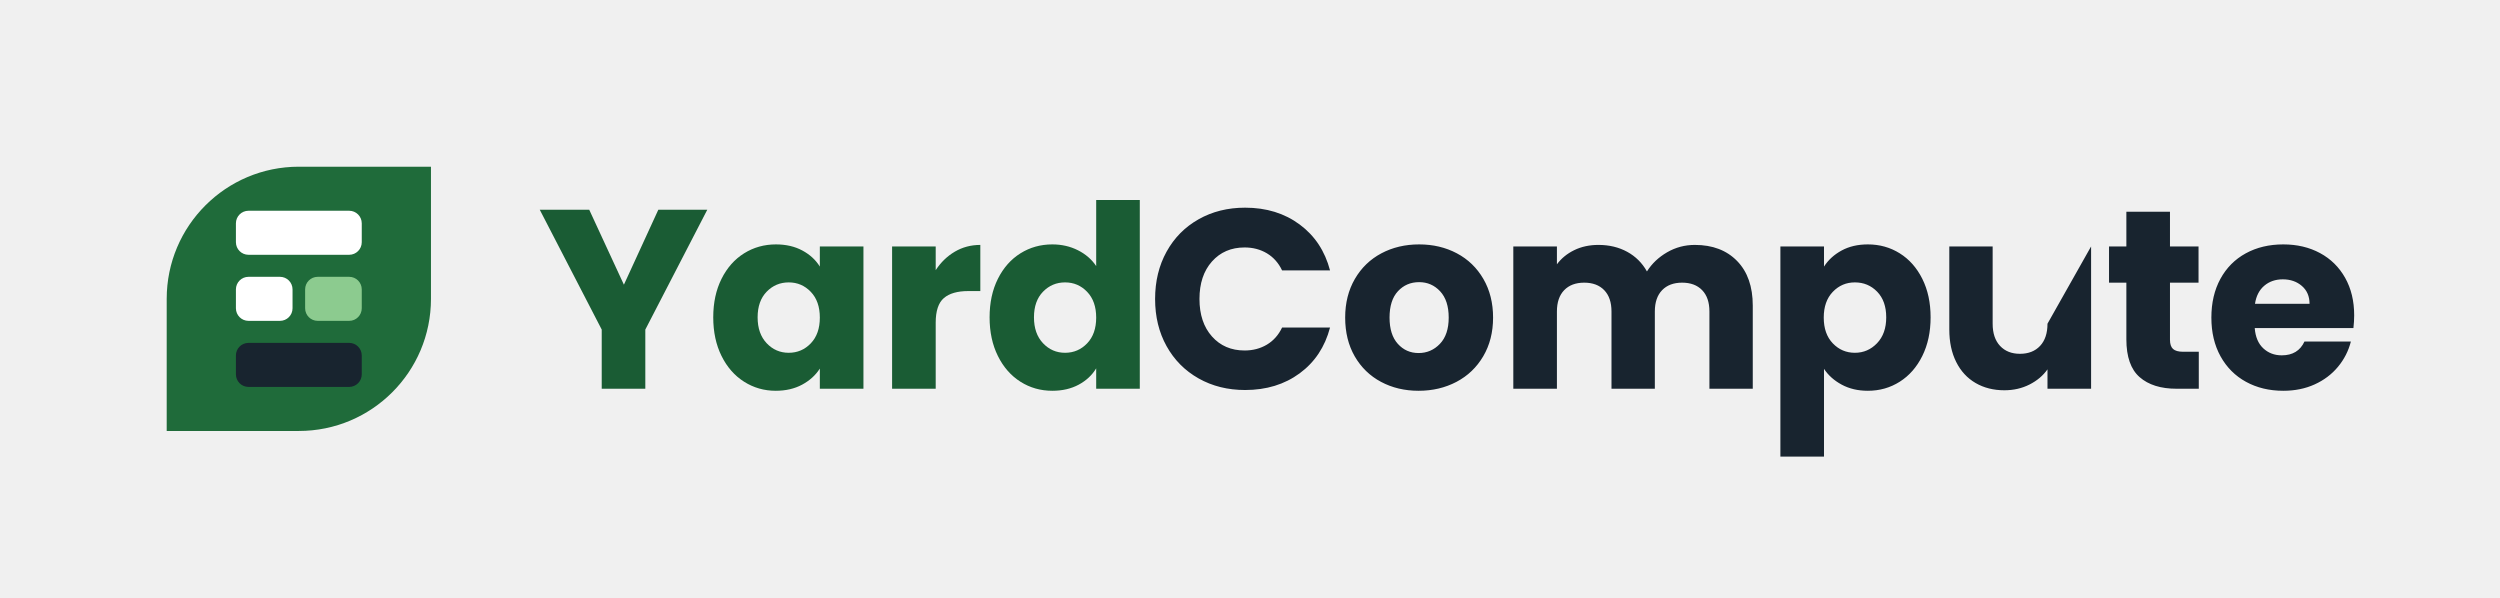
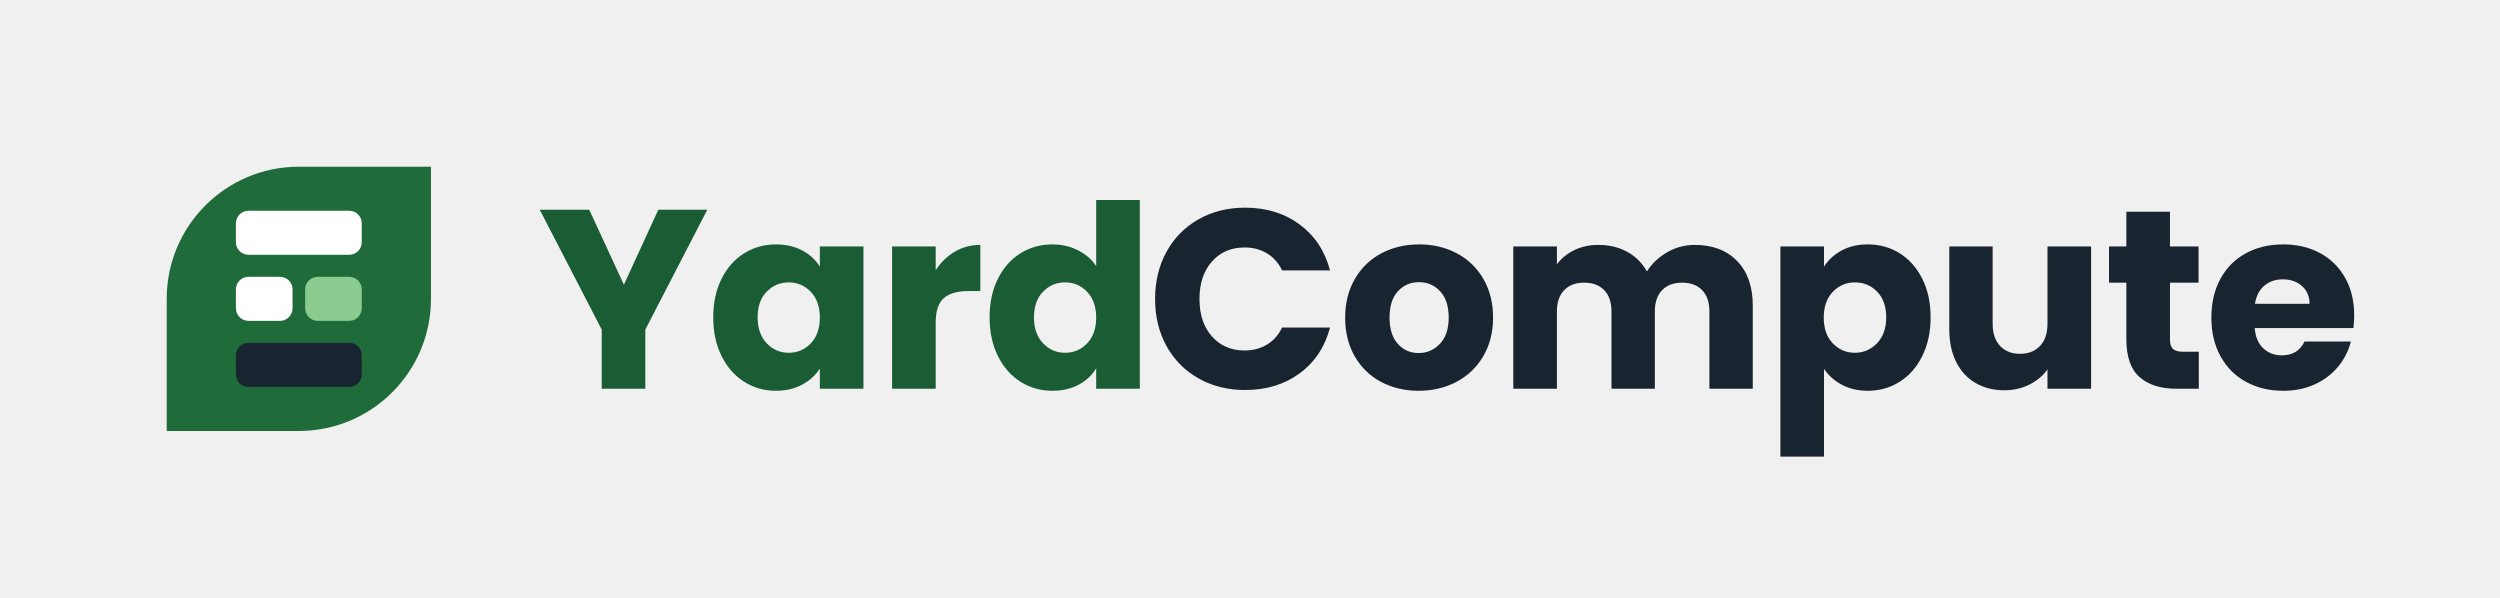
<svg xmlns="http://www.w3.org/2000/svg" viewBox="0 0 588.2 140.6" role="img" aria-label="YardCompute">
  <g transform="translate(33.3 33.3)">
    <g transform="scale(0.7402)">
      <path d="M8 92V50A42 42 0 0 1 50 8H92V50A42 42 0 0 1 50 92Z" fill="#1F6B3A" />
      <rect x="30" y="22" width="40" height="14" rx="4" fill="#FFFFFF" />
      <rect x="30" y="43" width="18" height="14" rx="4" fill="#FFFFFF" />
      <rect x="52" y="43" width="18" height="14" rx="4" fill="#8CCB8F" />
      <rect x="30" y="64" width="40" height="14" rx="4" fill="#18242F" />
    </g>
-     <path d="M133.112 16.043 118.531 44.242V58.163H108.272V44.242L93.692 16.043H105.332L113.492 33.682L121.591 16.043ZM149.272 24.203Q152.811 24.203 155.482 25.642Q158.151 27.082 159.591 29.422V24.683H169.851V58.163H159.591V53.422Q158.091 55.763 155.422 57.203Q152.751 58.642 149.212 58.642Q145.131 58.642 141.772 56.513Q138.411 54.383 136.462 50.453Q134.512 46.523 134.512 41.362Q134.512 36.203 136.462 32.303Q138.411 28.402 141.772 26.302Q145.131 24.203 149.272 24.203ZM152.272 33.142Q149.212 33.142 147.082 35.333Q144.952 37.523 144.952 41.362Q144.952 45.203 147.082 47.453Q149.212 49.703 152.272 49.703Q155.332 49.703 157.462 47.483Q159.591 45.263 159.591 41.422Q159.591 37.583 157.462 35.362Q155.332 33.142 152.272 33.142ZM197.351 24.323V35.182H194.531Q190.691 35.182 188.772 36.833Q186.851 38.483 186.851 42.623V58.163H176.591V24.683H186.851V30.262Q188.651 27.503 191.351 25.913Q194.052 24.323 197.351 24.323ZM214.292 24.203Q217.591 24.203 220.321 25.582Q223.052 26.962 224.612 29.302V13.762H234.871V58.163H224.612V53.362Q223.172 55.763 220.501 57.203Q217.832 58.642 214.292 58.642Q210.151 58.642 206.792 56.513Q203.431 54.383 201.482 50.453Q199.531 46.523 199.531 41.362Q199.531 36.203 201.482 32.303Q203.431 28.402 206.792 26.302Q210.151 24.203 214.292 24.203ZM217.292 33.142Q214.232 33.142 212.101 35.333Q209.971 37.523 209.971 41.362Q209.971 45.203 212.101 47.453Q214.232 49.703 217.292 49.703Q220.351 49.703 222.482 47.483Q224.612 45.263 224.612 41.422Q224.612 37.583 222.482 35.362Q220.351 33.142 217.292 33.142Z" fill="#1A5C34" />
-     <path d="M259.651 15.562Q267.151 15.562 272.491 19.523Q277.832 23.483 279.632 30.323H268.351Q267.091 27.683 264.781 26.302Q262.471 24.922 259.531 24.922Q254.792 24.922 251.851 28.223Q248.911 31.523 248.911 37.042Q248.911 42.562 251.851 45.862Q254.792 49.163 259.531 49.163Q262.471 49.163 264.781 47.782Q267.091 46.403 268.351 43.763H279.632Q277.832 50.602 272.491 54.532Q267.151 58.462 259.651 58.462Q253.531 58.462 248.702 55.733Q243.871 53.002 241.172 48.142Q238.471 43.282 238.471 37.042Q238.471 30.802 241.172 25.913Q243.871 21.023 248.702 18.293Q253.531 15.562 259.651 15.562ZM283.192 41.422Q283.192 36.263 285.471 32.333Q287.752 28.402 291.712 26.302Q295.671 24.203 300.591 24.203Q305.512 24.203 309.471 26.302Q313.432 28.402 315.712 32.333Q317.991 36.263 317.991 41.422Q317.991 46.583 315.682 50.513Q313.372 54.443 309.382 56.542Q305.392 58.642 300.471 58.642Q295.551 58.642 291.622 56.542Q287.692 54.443 285.442 50.542Q283.192 46.642 283.192 41.422ZM307.551 41.422Q307.551 37.403 305.541 35.242Q303.531 33.083 300.591 33.083Q297.591 33.083 295.611 35.212Q293.632 37.343 293.632 41.422Q293.632 45.443 295.582 47.602Q297.531 49.763 300.471 49.763Q303.411 49.763 305.481 47.602Q307.551 45.443 307.551 41.422ZM379.091 38.602V58.163H368.892V39.983Q368.892 36.742 367.182 34.972Q365.471 33.203 362.471 33.203Q359.471 33.203 357.762 34.972Q356.051 36.742 356.051 39.983V58.163H345.851V39.983Q345.851 36.742 344.142 34.972Q342.432 33.203 339.432 33.203Q336.432 33.203 334.721 34.972Q333.012 36.742 333.012 39.983V58.163H322.752V24.683H333.012V28.883Q334.572 26.782 337.091 25.552Q339.611 24.323 342.791 24.323Q346.572 24.323 349.541 25.942Q352.512 27.562 354.192 30.562Q355.932 27.802 358.932 26.062Q361.932 24.323 365.471 24.323Q371.712 24.323 375.401 28.102Q379.091 31.883 379.091 38.602ZM406.171 24.203Q410.312 24.203 413.671 26.302Q417.031 28.402 418.981 32.303Q420.932 36.203 420.932 41.362Q420.932 46.523 418.981 50.453Q417.031 54.383 413.671 56.513Q410.312 58.642 406.171 58.642Q402.692 58.642 400.022 57.203Q397.351 55.763 395.851 53.483V74.123H385.591V24.683H395.851V29.422Q397.351 27.082 399.991 25.642Q402.632 24.203 406.171 24.203ZM403.111 33.142Q400.051 33.142 397.921 35.362Q395.791 37.583 395.791 41.422Q395.791 45.263 397.921 47.483Q400.051 49.703 403.111 49.703Q406.171 49.703 408.332 47.453Q410.491 45.203 410.491 41.362Q410.491 37.523 408.361 35.333Q406.231 33.142 403.111 33.142ZM458.692 24.683V58.163H448.432V53.602Q446.872 55.822 444.202 57.172Q441.531 58.523 438.291 58.523Q434.452 58.523 431.512 56.812Q428.572 55.102 426.952 51.862Q425.332 48.623 425.332 44.242V24.683H435.531V42.862Q435.531 46.222 437.272 48.083Q439.012 49.943 441.952 49.943Q444.952 49.943 446.692 48.083Q448.432 46.222 448.432 42.862ZM484.031 49.462V58.163H478.812Q473.231 58.163 470.111 55.432Q466.991 52.703 466.991 46.523V33.203H462.911V24.683H466.991V16.523H477.252V24.683H483.971V33.203H477.252V46.642Q477.252 48.142 477.971 48.803Q478.692 49.462 480.372 49.462ZM520.412 43.883H497.192Q497.432 47.002 499.202 48.653Q500.971 50.303 503.551 50.303Q507.392 50.303 508.892 47.062H519.812Q518.971 50.362 516.782 53.002Q514.591 55.642 511.291 57.142Q507.991 58.642 503.911 58.642Q498.991 58.642 495.151 56.542Q491.312 54.443 489.151 50.542Q486.991 46.642 486.991 41.422Q486.991 36.203 489.122 32.303Q491.252 28.402 495.091 26.302Q498.932 24.203 503.911 24.203Q508.772 24.203 512.552 26.242Q516.332 28.282 518.462 32.062Q520.591 35.843 520.591 40.883Q520.591 42.322 520.412 43.883ZM510.091 38.182Q510.091 35.542 508.291 33.983Q506.491 32.422 503.791 32.422Q501.212 32.422 499.442 33.922Q497.671 35.422 497.252 38.182Z" fill="#18242F" />
+     <path d="M133.111 16.042 118.531 44.242V58.162H108.271V44.242L93.691 16.042H105.331L113.491 33.682L121.591 16.042ZM149.271 24.202Q152.811 24.202 155.481 25.642Q158.151 27.082 159.591 29.422V24.682H169.851V58.162H159.591V53.422Q158.091 55.762 155.421 57.202Q152.751 58.642 149.211 58.642Q145.131 58.642 141.772 56.512Q138.411 54.382 136.462 50.452Q134.511 46.522 134.511 41.362Q134.511 36.202 136.462 32.302Q138.411 28.402 141.772 26.302Q145.131 24.202 149.271 24.202ZM152.271 33.142Q149.211 33.142 147.081 35.332Q144.951 37.522 144.951 41.362Q144.951 45.202 147.081 47.452Q149.211 49.702 152.271 49.702Q155.331 49.702 157.461 47.482Q159.591 45.262 159.591 41.422Q159.591 37.582 157.461 35.362Q155.331 33.142 152.271 33.142ZM197.351 24.322V35.182H194.531Q190.691 35.182 188.771 36.832Q186.851 38.482 186.851 42.622V58.162H176.591V24.682H186.851V30.262Q188.651 27.502 191.351 25.912Q194.051 24.322 197.351 24.322ZM214.291 24.202Q217.591 24.202 220.321 25.582Q223.051 26.962 224.611 29.302V13.762H234.871V58.162H224.611V53.362Q223.171 55.762 220.501 57.202Q217.831 58.642 214.291 58.642Q210.151 58.642 206.791 56.512Q203.431 54.382 201.481 50.452Q199.531 46.522 199.531 41.362Q199.531 36.202 201.481 32.302Q203.431 28.402 206.791 26.302Q210.151 24.202 214.291 24.202ZM217.291 33.142Q214.231 33.142 212.101 35.332Q209.971 37.522 209.971 41.362Q209.971 45.202 212.101 47.452Q214.231 49.702 217.291 49.702Q220.351 49.702 222.481 47.482Q224.611 45.262 224.611 41.422Q224.611 37.582 222.481 35.362Q220.351 33.142 217.291 33.142Z" fill="#1A5C34" />
+     <path d="M259.651 15.562Q267.151 15.562 272.491 19.522Q277.831 23.482 279.631 30.322H268.351Q267.091 27.682 264.781 26.302Q262.471 24.922 259.531 24.922Q254.791 24.922 251.851 28.222Q248.911 31.522 248.911 37.042Q248.911 42.562 251.851 45.862Q254.791 49.162 259.531 49.162Q262.471 49.162 264.781 47.782Q267.091 46.402 268.351 43.762H279.631Q277.831 50.602 272.491 54.532Q267.151 58.462 259.651 58.462Q253.531 58.462 248.701 55.732Q243.871 53.002 241.171 48.142Q238.471 43.282 238.471 37.042Q238.471 30.802 241.171 25.912Q243.871 21.022 248.701 18.292Q253.531 15.562 259.651 15.562ZM283.191 41.422Q283.191 36.262 285.471 32.332Q287.751 28.402 291.712 26.302Q295.671 24.202 300.591 24.202Q305.511 24.202 309.471 26.302Q313.431 28.402 315.712 32.332Q317.991 36.262 317.991 41.422Q317.991 46.582 315.681 50.512Q313.371 54.442 309.381 56.542Q305.391 58.642 300.471 58.642Q295.551 58.642 291.621 56.542Q287.691 54.442 285.441 50.542Q283.191 46.642 283.191 41.422ZM307.551 41.422Q307.551 37.402 305.541 35.242Q303.531 33.082 300.591 33.082Q297.591 33.082 295.611 35.212Q293.631 37.342 293.631 41.422Q293.631 45.442 295.581 47.602Q297.531 49.762 300.471 49.762Q303.411 49.762 305.481 47.602Q307.551 45.442 307.551 41.422ZM379.091 38.602V58.162H368.891V39.982Q368.891 36.742 367.181 34.972Q365.471 33.202 362.471 33.202Q359.471 33.202 357.761 34.972Q356.051 36.742 356.051 39.982V58.162H345.851V39.982Q345.851 36.742 344.141 34.972Q342.431 33.202 339.431 33.202Q336.431 33.202 334.721 34.972Q333.011 36.742 333.011 39.982V58.162H322.751V24.682H333.011V28.882Q334.571 26.782 337.091 25.552Q339.611 24.322 342.791 24.322Q346.571 24.322 349.541 25.942Q352.511 27.562 354.191 30.562Q355.931 27.802 358.931 26.062Q361.931 24.322 365.471 24.322Q371.711 24.322 375.401 28.102Q379.091 31.882 379.091 38.602ZM406.171 24.202Q410.311 24.202 413.671 26.302Q417.031 28.402 418.981 32.302Q420.931 36.202 420.931 41.362Q420.931 46.522 418.981 50.452Q417.031 54.382 413.671 56.512Q410.311 58.642 406.171 58.642Q402.691 58.642 400.021 57.202Q397.351 55.762 395.851 53.482V74.122H385.591V24.682H395.851V29.422Q397.351 27.082 399.991 25.642Q402.631 24.202 406.171 24.202ZM403.111 33.142Q400.051 33.142 397.921 35.362Q395.791 37.582 395.791 41.422Q395.791 45.262 397.921 47.482Q400.051 49.702 403.111 49.702Q406.171 49.702 408.331 47.452Q410.491 45.202 410.491 41.362Q410.491 37.522 408.361 35.332Q406.231 33.142 403.111 33.142ZM458.691 24.682V58.162H448.431V53.602Q446.871 55.822 444.201 57.172Q441.531 58.522 438.291 58.522Q434.451 58.522 431.511 56.812Q428.571 55.102 426.951 51.862Q425.331 48.622 425.331 44.242V24.682H435.531V42.862Q435.531 46.222 437.271 48.082Q439.011 49.942 441.951 49.942Q444.951 49.942 446.691 48.082Q448.431 46.222 448.431 42.862V24.682ZM484.031 49.462V58.162H478.811Q473.231 58.162 470.111 55.432Q466.991 52.702 466.991 46.522V33.202H462.911V24.682H466.991V16.522H477.251V24.682H483.971V33.202H477.251V46.642Q477.251 48.142 477.971 48.802Q478.691 49.462 480.371 49.462ZM520.411 43.882H497.191Q497.431 47.002 499.202 48.652Q500.971 50.302 503.551 50.302Q507.391 50.302 508.891 47.062H519.812Q518.971 50.362 516.782 53.002Q514.591 55.642 511.291 57.142Q507.991 58.642 503.911 58.642Q498.991 58.642 495.151 56.542Q491.311 54.442 489.151 50.542Q486.991 46.642 486.991 41.422Q486.991 36.202 489.121 32.302Q491.251 28.402 495.091 26.302Q498.931 24.202 503.911 24.202Q508.771 24.202 512.552 26.242Q516.332 28.282 518.462 32.062Q520.591 35.842 520.591 40.882Q520.591 42.322 520.411 43.882ZM510.091 38.182Q510.091 35.542 508.291 33.983Q506.491 32.422 503.791 32.422Q501.211 32.422 499.441 33.922Q497.671 35.422 497.251 38.182Z" fill="#18242F" />
  </g>
</svg>
